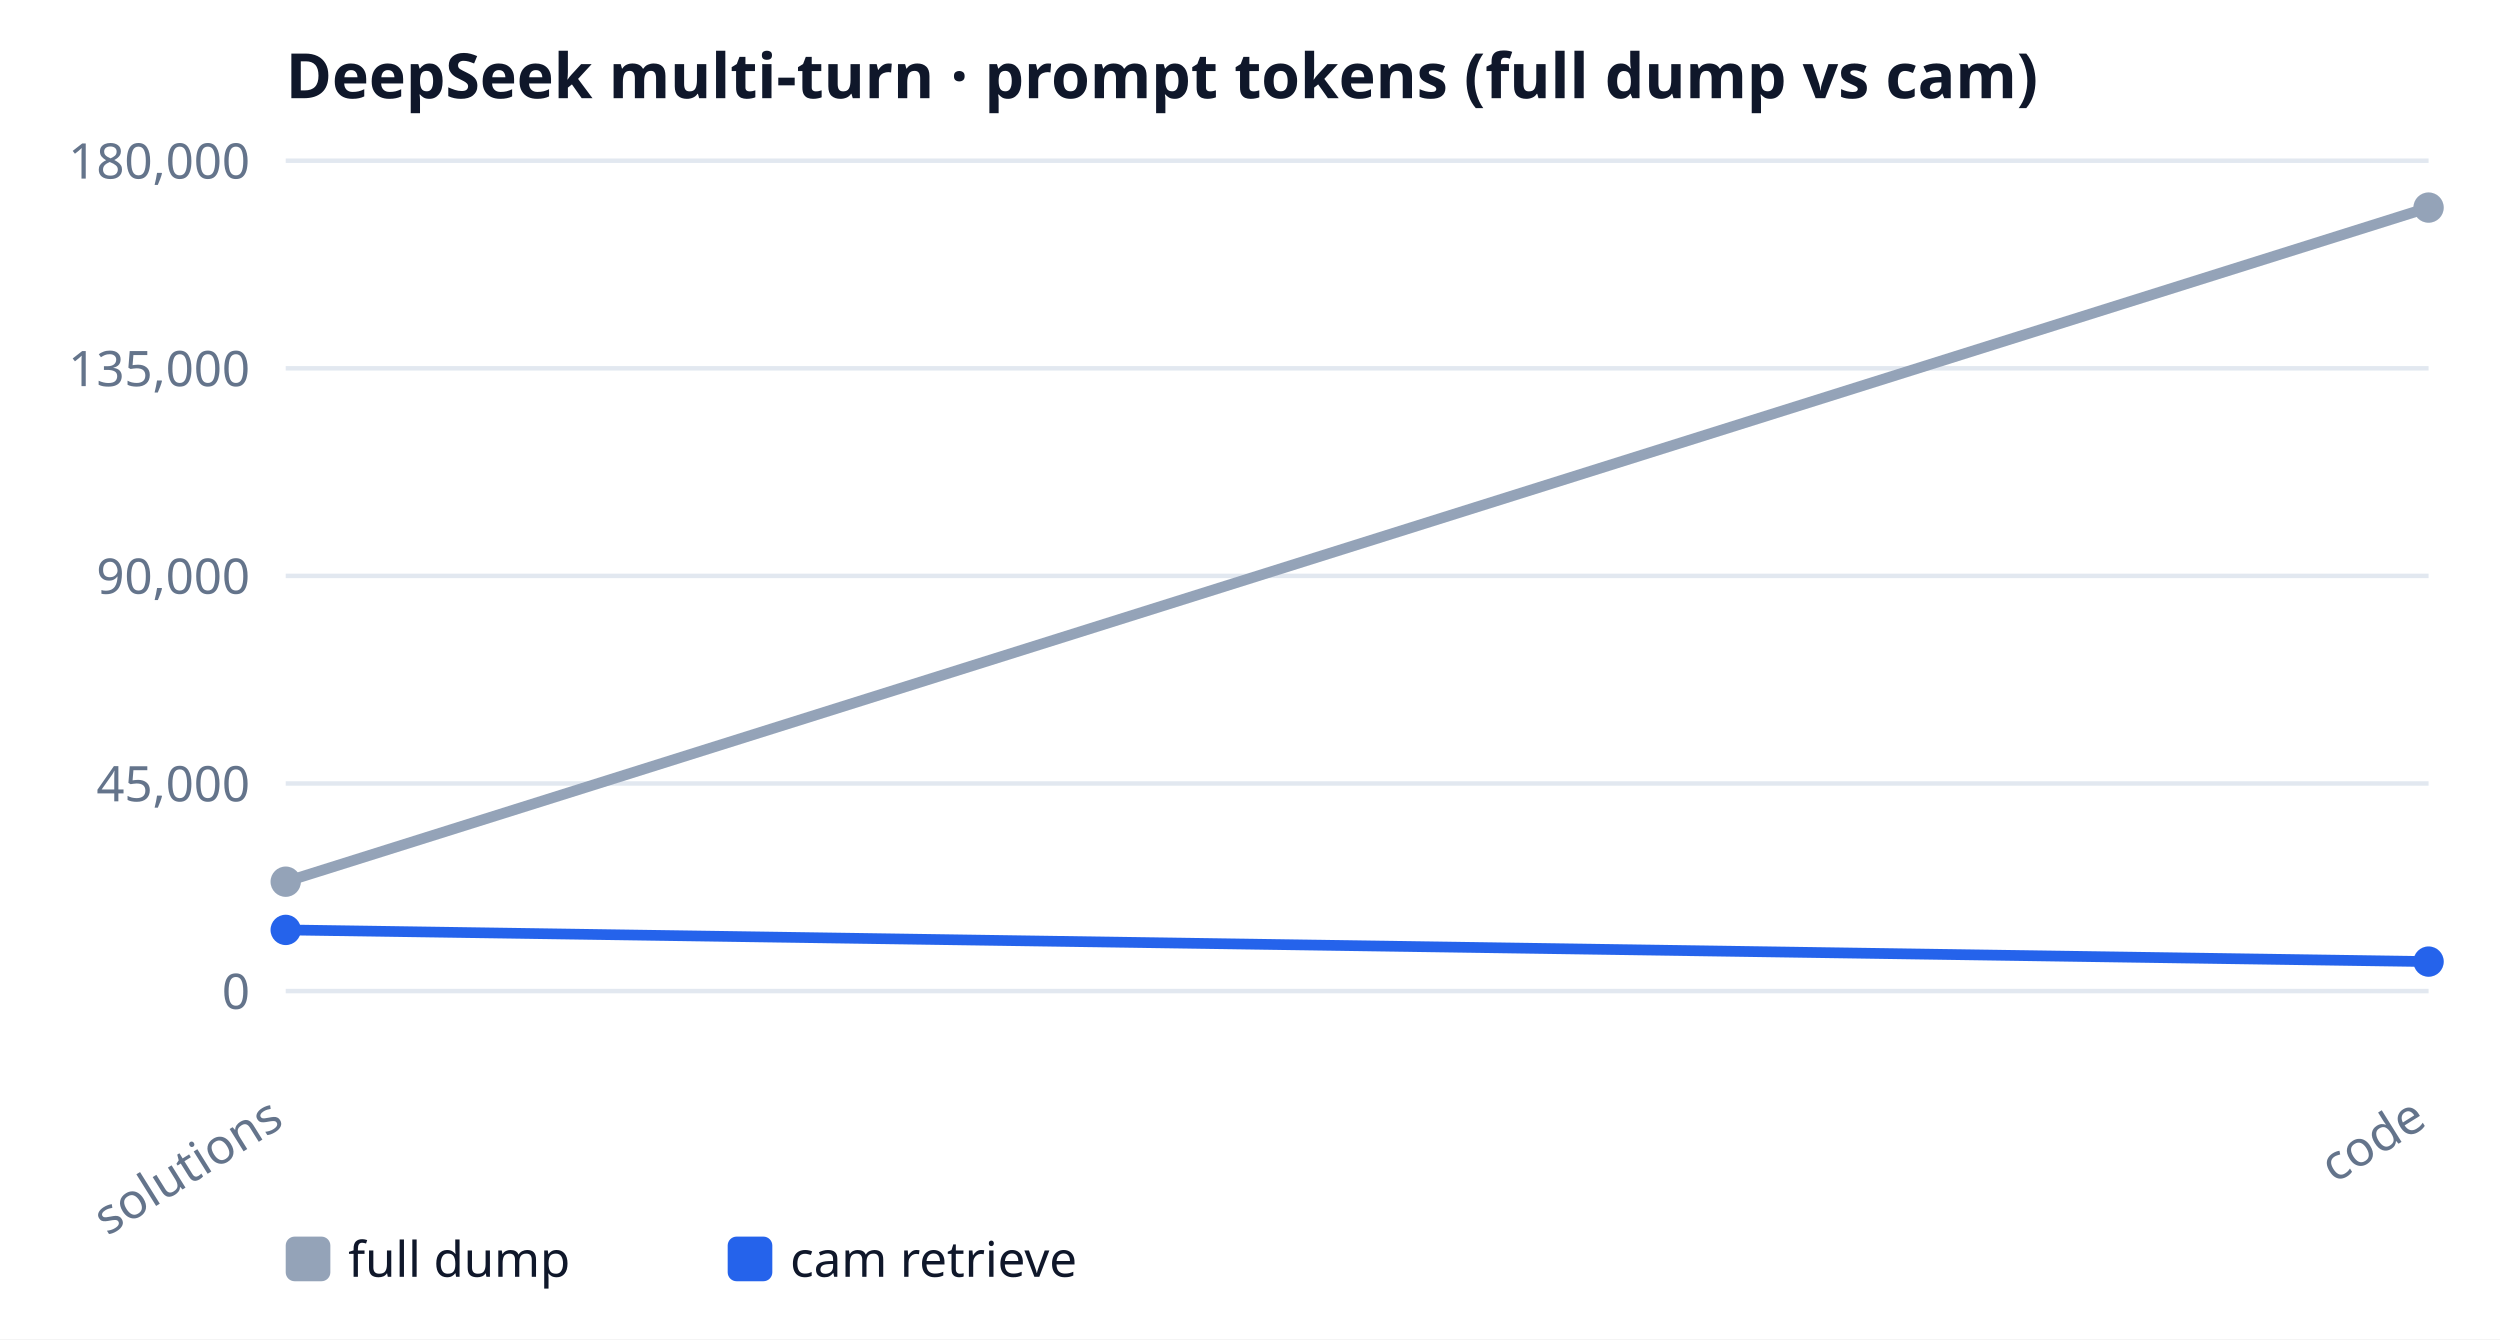
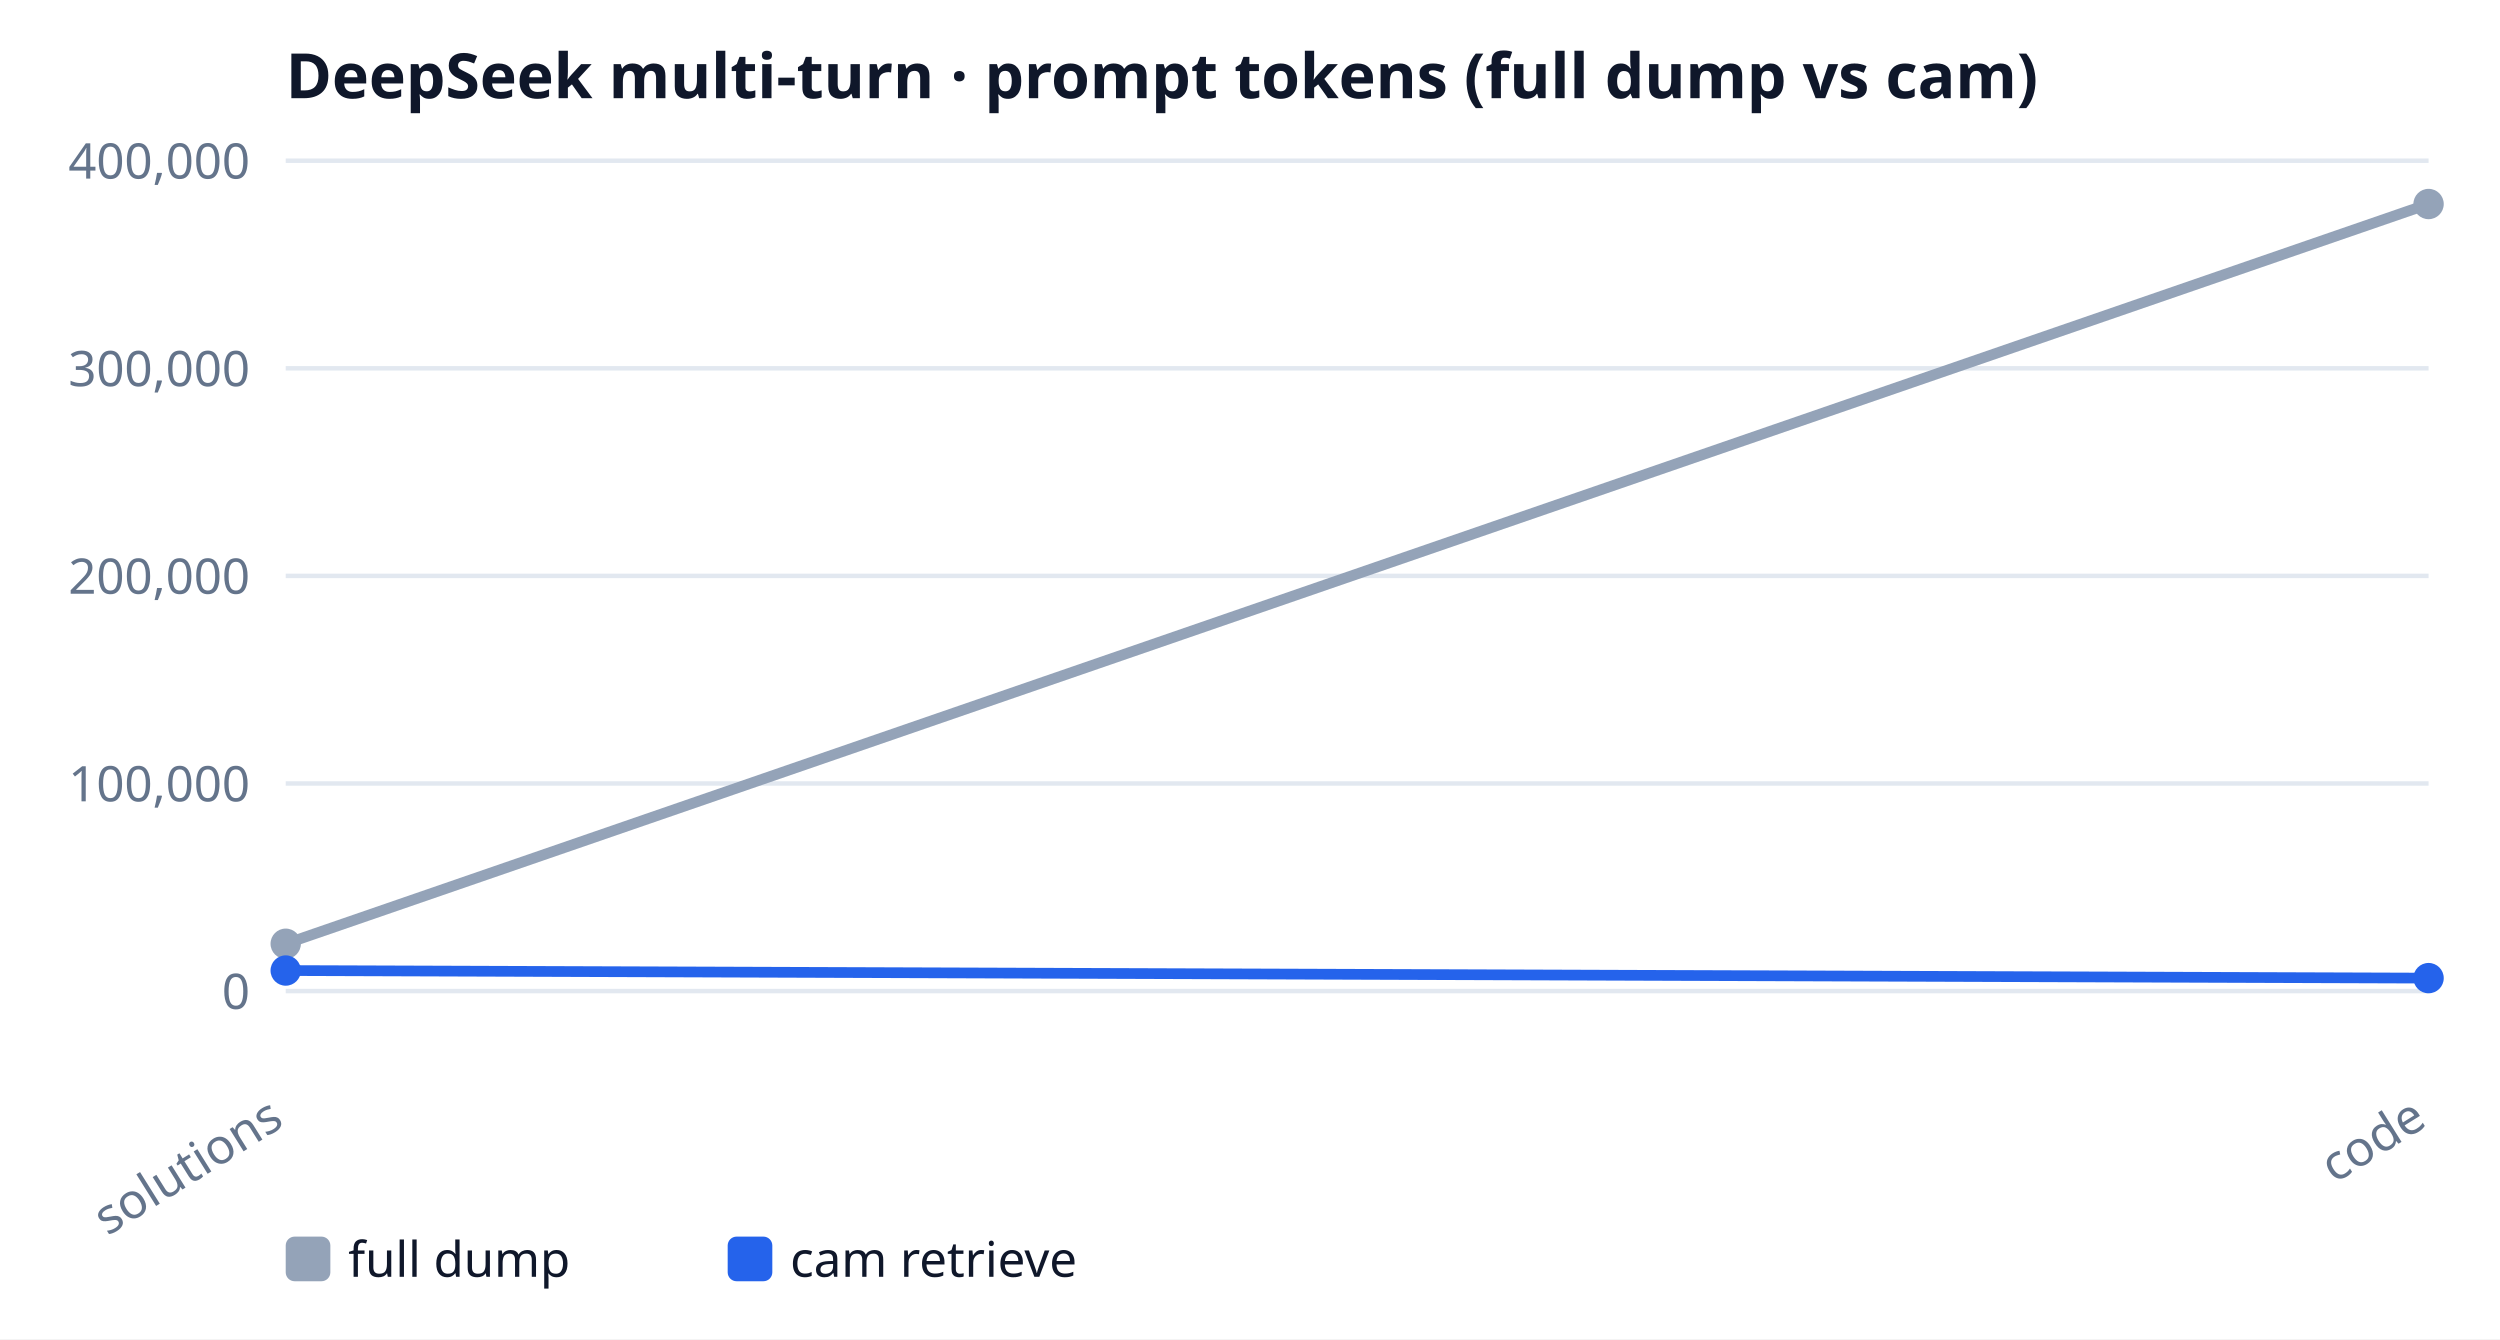
<svg xmlns="http://www.w3.org/2000/svg" width="560" height="300" viewBox="0 0 560 300" role="img">
  <rect width="560" height="300" fill="#ffffff" />
  <text x="64" y="22" fill="#0f172a" font-size="14" font-family="ui-sans-serif,system-ui,sans-serif" font-weight="600">DeepSeek multi-turn · prompt tokens (full dump vs cam)</text>
  <line x1="64" y1="222.0" x2="544" y2="222.0" stroke="#e2e8f0" stroke-width="1" />
  <text x="56" y="226.0" text-anchor="end" fill="#64748b" font-size="11" font-family="ui-sans-serif,system-ui,sans-serif">0</text>
  <line x1="64" y1="175.5" x2="544" y2="175.5" stroke="#e2e8f0" stroke-width="1" />
-   <text x="56" y="179.5" text-anchor="end" fill="#64748b" font-size="11" font-family="ui-sans-serif,system-ui,sans-serif">45,000</text>
+   <text x="56" y="179.5" text-anchor="end" fill="#64748b" font-size="11" font-family="ui-sans-serif,system-ui,sans-serif">100,000</text>
  <line x1="64" y1="129.0" x2="544" y2="129.0" stroke="#e2e8f0" stroke-width="1" />
-   <text x="56" y="133.0" text-anchor="end" fill="#64748b" font-size="11" font-family="ui-sans-serif,system-ui,sans-serif">90,000</text>
+   <text x="56" y="133.0" text-anchor="end" fill="#64748b" font-size="11" font-family="ui-sans-serif,system-ui,sans-serif">200,000</text>
  <line x1="64" y1="82.5" x2="544" y2="82.5" stroke="#e2e8f0" stroke-width="1" />
-   <text x="56" y="86.5" text-anchor="end" fill="#64748b" font-size="11" font-family="ui-sans-serif,system-ui,sans-serif">135,000</text>
+   <text x="56" y="86.5" text-anchor="end" fill="#64748b" font-size="11" font-family="ui-sans-serif,system-ui,sans-serif">300,000</text>
  <line x1="64" y1="36.0" x2="544" y2="36.0" stroke="#e2e8f0" stroke-width="1" />
-   <text x="56" y="40.0" text-anchor="end" fill="#64748b" font-size="11" font-family="ui-sans-serif,system-ui,sans-serif">180,000</text>
+   <text x="56" y="40.0" text-anchor="end" fill="#64748b" font-size="11" font-family="ui-sans-serif,system-ui,sans-serif">400,000</text>
  <text x="64.0" y="252" text-anchor="end" transform="rotate(-32 64.0 252)" fill="#64748b" font-size="11" font-family="ui-sans-serif,system-ui,sans-serif">solutions</text>
  <text x="544.0" y="252" text-anchor="end" transform="rotate(-32 544.0 252)" fill="#64748b" font-size="11" font-family="ui-sans-serif,system-ui,sans-serif">code</text>
-   <polyline fill="none" stroke="#94a3b8" stroke-width="2.4" stroke-linejoin="round" stroke-linecap="round" points="64.0,197.5 544.0,46.5" />
-   <circle cx="64.0" cy="197.5" r="3.4" fill="#94a3b8" />
-   <circle cx="544.0" cy="46.5" r="3.4" fill="#94a3b8" />
-   <polyline fill="none" stroke="#2563eb" stroke-width="2.4" stroke-linejoin="round" stroke-linecap="round" points="64.0,208.3 544.0,215.4" />
-   <circle cx="64.0" cy="208.3" r="3.4" fill="#2563eb" />
-   <circle cx="544.0" cy="215.4" r="3.4" fill="#2563eb" />
+   <polyline fill="none" stroke="#94a3b8" stroke-width="2.4" stroke-linejoin="round" stroke-linecap="round" points="64.0,211.4 544.0,45.7" />
+   <circle cx="64.0" cy="211.4" r="3.4" fill="#94a3b8" />
+   <circle cx="544.0" cy="45.7" r="3.4" fill="#94a3b8" />
+   <polyline fill="none" stroke="#2563eb" stroke-width="2.4" stroke-linejoin="round" stroke-linecap="round" points="64.0,217.4 544.0,219.1" />
+   <circle cx="64.0" cy="217.4" r="3.4" fill="#2563eb" />
+   <circle cx="544.0" cy="219.1" r="3.4" fill="#2563eb" />
  <rect x="64" y="277" width="10" height="10" rx="2" fill="#94a3b8" />
  <text x="78" y="286" fill="#0f172a" font-size="11" font-family="ui-sans-serif,system-ui,sans-serif">full dump</text>
  <rect x="163" y="277" width="10" height="10" rx="2" fill="#2563eb" />
  <text x="177" y="286" fill="#0f172a" font-size="11" font-family="ui-sans-serif,system-ui,sans-serif">cam retrieve</text>
</svg>
